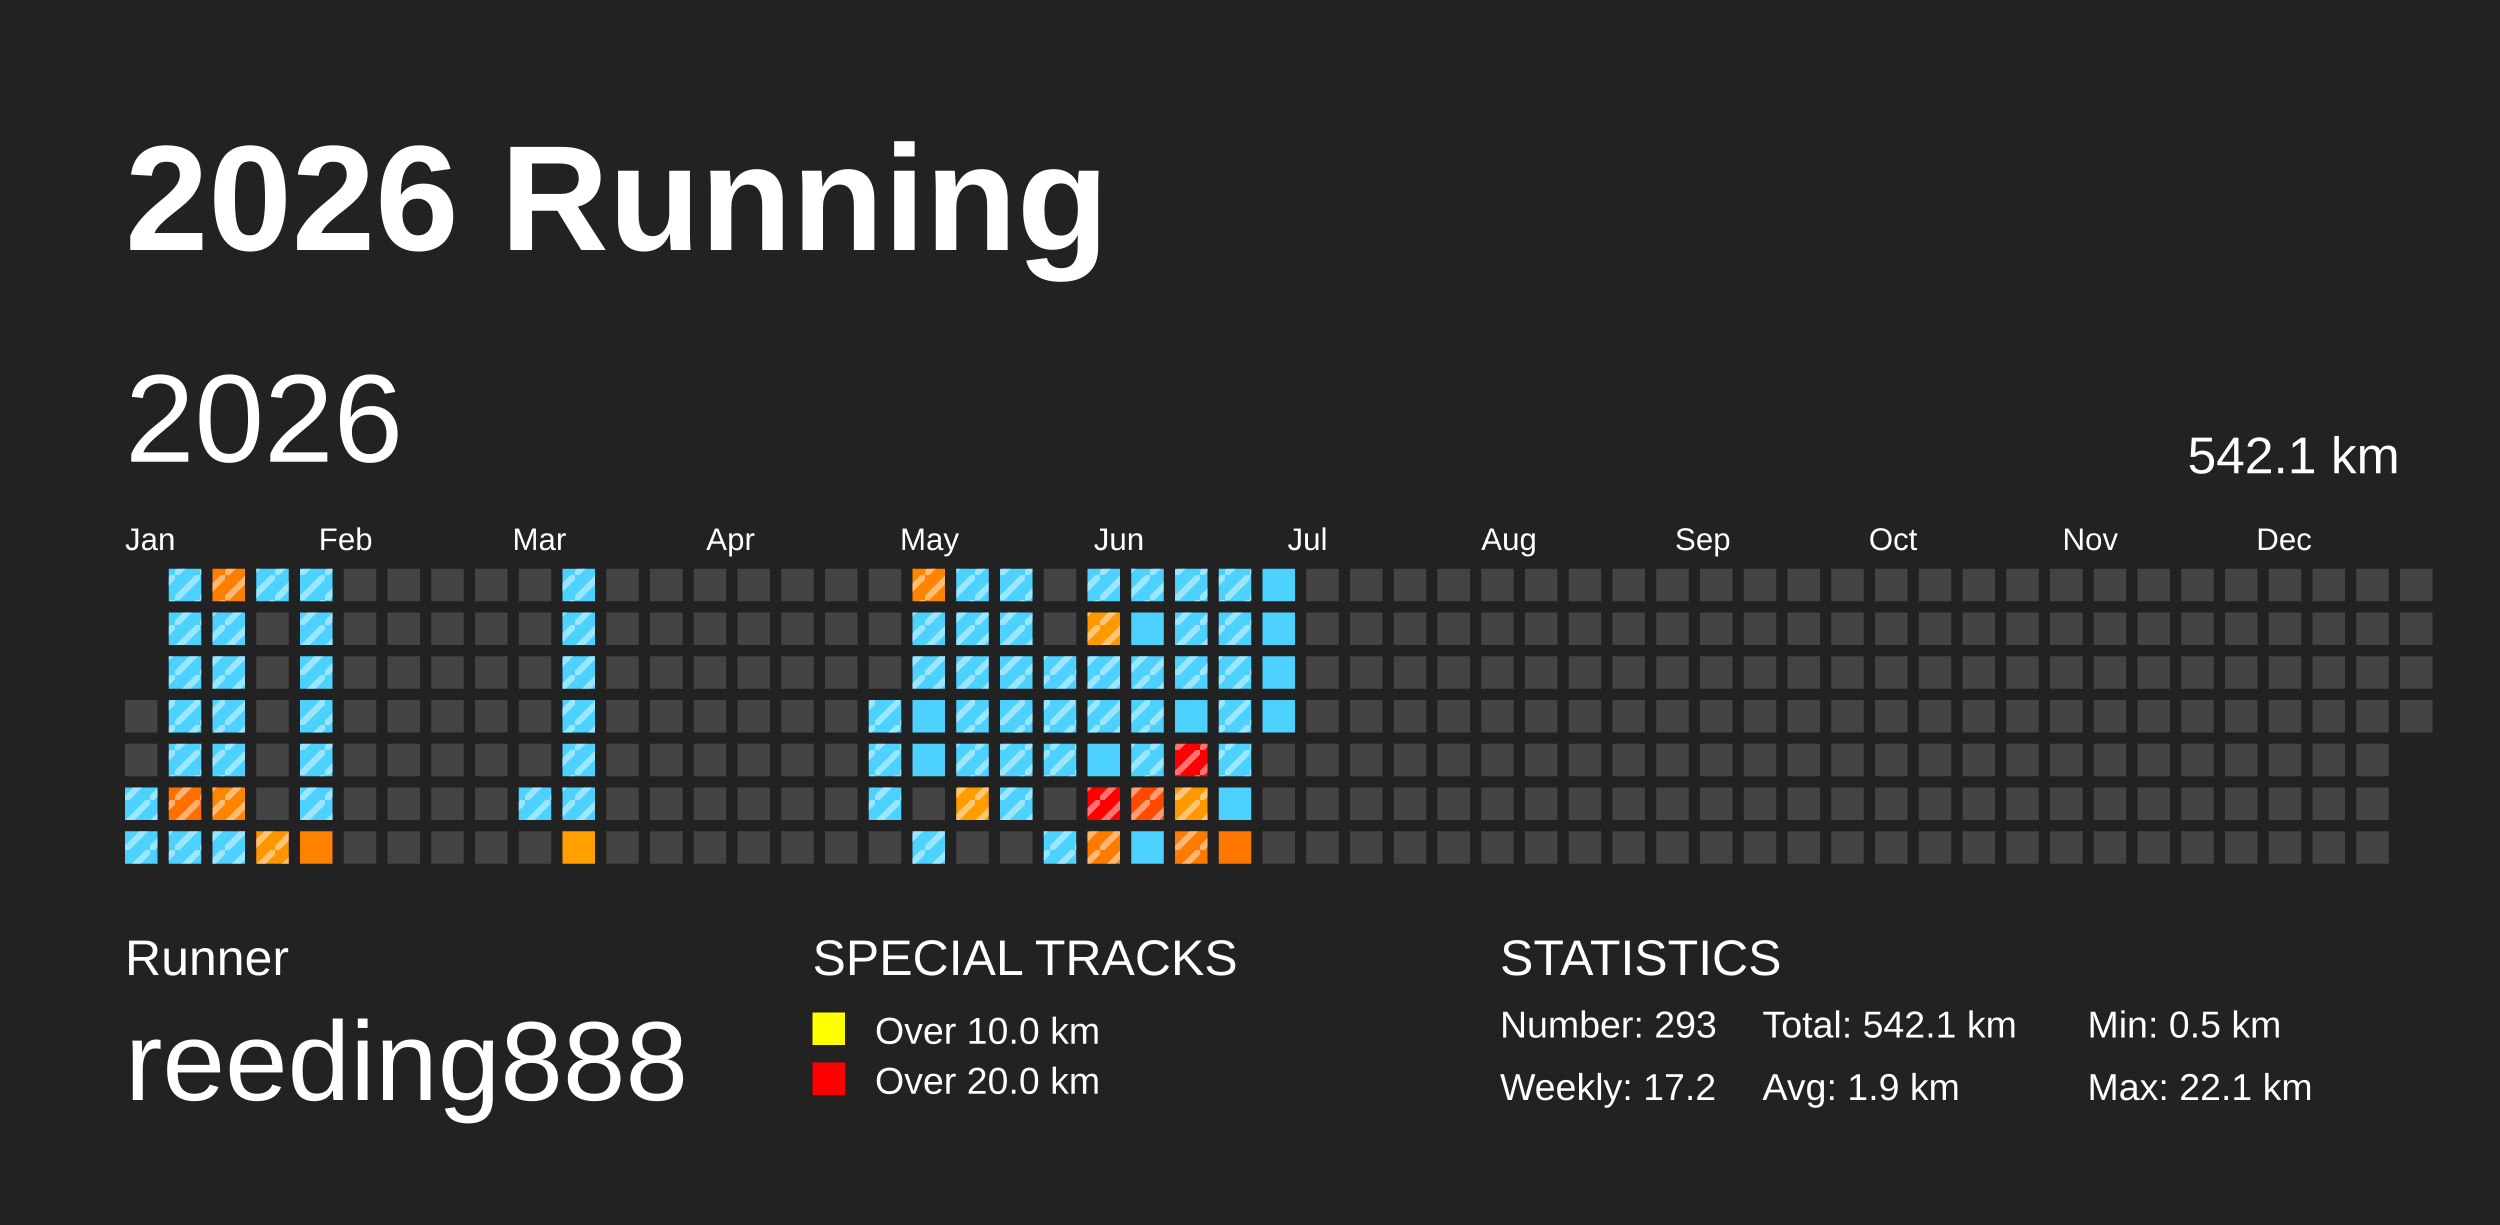
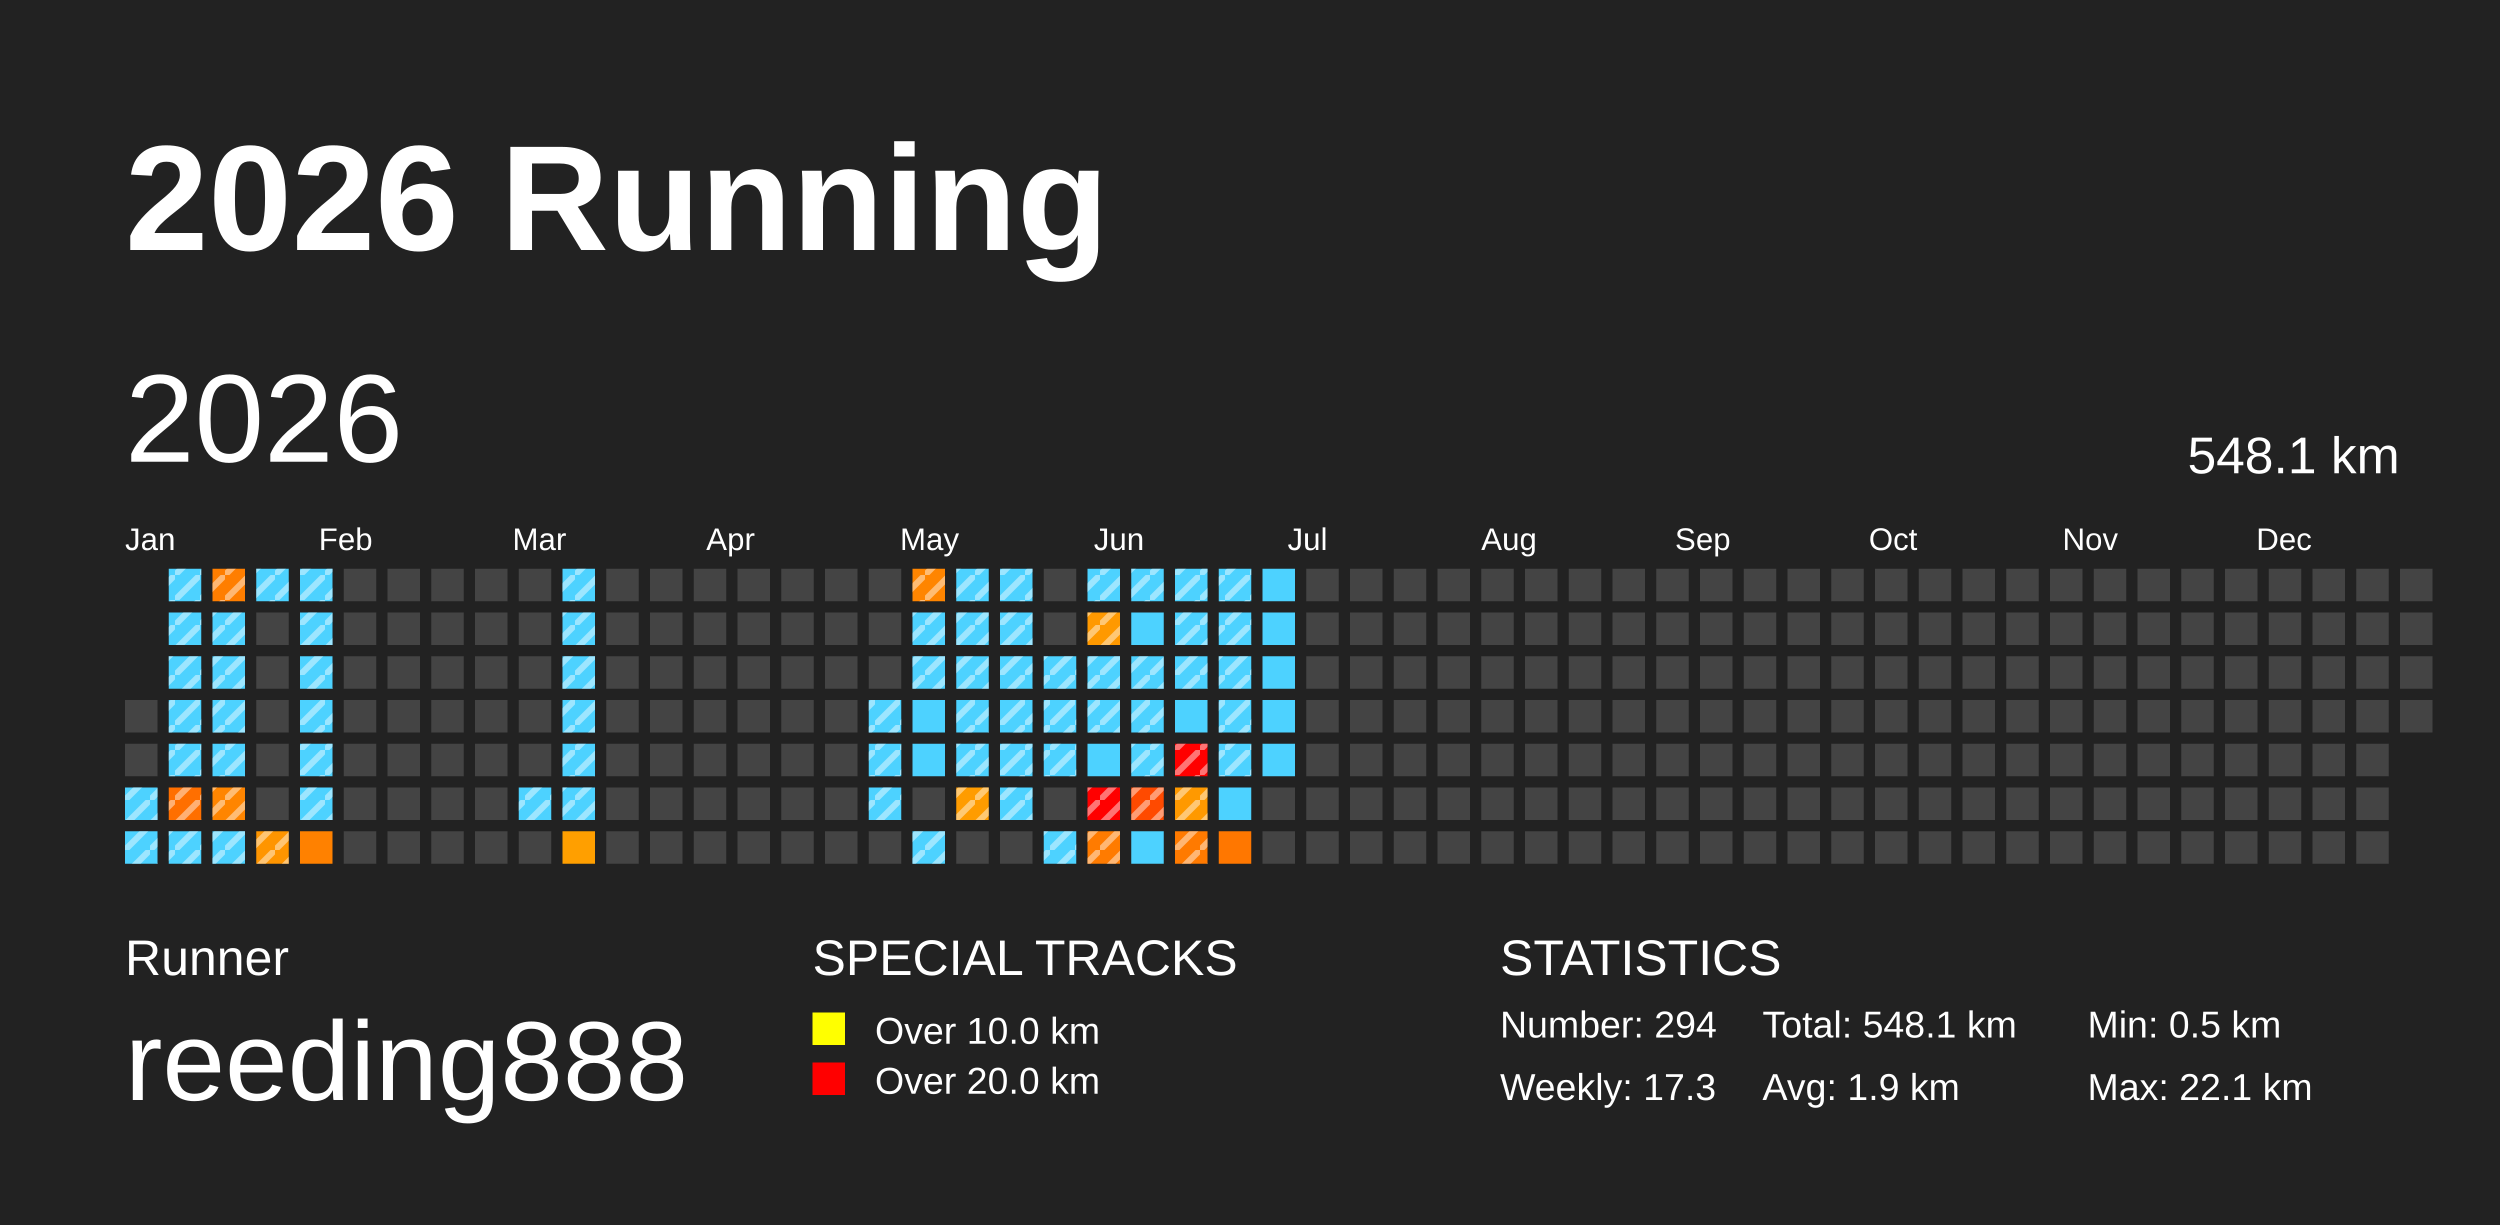
<svg xmlns="http://www.w3.org/2000/svg" baseProfile="full" height="98mm" version="1.1" viewBox="0,0,200,98" width="200mm">
  <defs>
    <pattern height="2" id="indoor-stripe" patternUnits="userSpaceOnUse" width="2">
      <line stroke="white" stroke-opacity="0.45" stroke-width="0.5" x1="0" x2="2" y1="2" y2="0" />
    </pattern>
  </defs>
  <rect fill="#222222" height="98" width="200" x="0" y="0" />
  <text fill="#FFFFFF" style="font-size:12px; font-family:Arial; font-weight:bold;" x="10" y="20">2026 Running</text>
  <text fill="#FFFFFF" style="font-size:4px; font-family:Arial" x="10" y="78">Runner</text>
  <text fill="#FFFFFF" style="font-size:9px; font-family:Arial" x="10" y="88">reeding888</text>
  <text fill="#FFFFFF" style="font-size:4px; font-family:Arial" x="65" y="78">SPECIAL TRACKS</text>
  <rect fill="yellow" height="2.6" width="2.6" x="65" y="81" />
  <text fill="#FFFFFF" style="font-size:3px; font-family:Arial" x="70" y="83.5">Over 10.0 km</text>
  <rect fill="red" height="2.6" width="2.6" x="65" y="85" />
  <text fill="#FFFFFF" style="font-size:3px; font-family:Arial" x="70" y="87.5">Over 20.0 km</text>
  <text fill="#FFFFFF" style="font-size:4px; font-family:Arial" x="120" y="78">STATISTICS</text>
-   <text fill="#FFFFFF" style="font-size:3px; font-family:Arial" x="120" y="83">Number: 293</text>
-   <text fill="#FFFFFF" style="font-size:3px; font-family:Arial" x="120" y="88">Weekly: 17.2</text>
-   <text fill="#FFFFFF" style="font-size:3px; font-family:Arial" x="141" y="83">Total: 542.1 km</text>
+   <text fill="#FFFFFF" style="font-size:3px; font-family:Arial" x="120" y="83">Number: 294</text>
+   <text fill="#FFFFFF" style="font-size:3px; font-family:Arial" x="120" y="88">Weekly: 17.3</text>
+   <text fill="#FFFFFF" style="font-size:3px; font-family:Arial" x="141" y="83">Total: 548.1 km</text>
  <text fill="#FFFFFF" style="font-size:3px; font-family:Arial" x="141" y="88">Avg: 1.9 km</text>
  <text fill="#FFFFFF" style="font-size:3px; font-family:Arial" x="167" y="83">Min: 0.5 km</text>
  <text fill="#FFFFFF" style="font-size:3px; font-family:Arial" x="167" y="88">Max: 22.1 km</text>
  <text dominant-baseline="hanging" fill="#FFFFFF" style="font-size:10.0px; font-family:Arial;" x="10" y="30">2026</text>
-   <text dominant-baseline="hanging" fill="#FFFFFF" style="font-size:4.125px; font-family:Arial;" x="175" y="35">542.1 km</text>
+   <text dominant-baseline="hanging" fill="#FFFFFF" style="font-size:4.125px; font-family:Arial;" x="175" y="35">548.1 km</text>
  <text fill="#FFFFFF" style="font-size:2.5px; font-family:Arial" x="10.0" y="44">Jan</text>
  <text fill="#FFFFFF" style="font-size:2.5px; font-family:Arial" x="25.5" y="44">Feb</text>
  <text fill="#FFFFFF" style="font-size:2.5px; font-family:Arial" x="41.0" y="44">Mar</text>
  <text fill="#FFFFFF" style="font-size:2.5px; font-family:Arial" x="56.5" y="44">Apr</text>
  <text fill="#FFFFFF" style="font-size:2.5px; font-family:Arial" x="72.0" y="44">May</text>
  <text fill="#FFFFFF" style="font-size:2.5px; font-family:Arial" x="87.5" y="44">Jun</text>
  <text fill="#FFFFFF" style="font-size:2.5px; font-family:Arial" x="103.0" y="44">Jul</text>
  <text fill="#FFFFFF" style="font-size:2.5px; font-family:Arial" x="118.5" y="44">Aug</text>
  <text fill="#FFFFFF" style="font-size:2.5px; font-family:Arial" x="134.0" y="44">Sep</text>
  <text fill="#FFFFFF" style="font-size:2.5px; font-family:Arial" x="149.5" y="44">Oct</text>
  <text fill="#FFFFFF" style="font-size:2.5px; font-family:Arial" x="165.0" y="44">Nov</text>
  <text fill="#FFFFFF" style="font-size:2.5px; font-family:Arial" x="180.5" y="44">Dec</text>
  <rect fill="#444444" height="2.6" width="2.6" x="10.0" y="56.0" />
  <rect fill="#444444" height="2.6" width="2.6" x="10.0" y="59.5" />
  <rect fill="#4dd2ff" height="2.6" width="2.6" x="10.0" y="63.0" />
  <rect fill="url(#indoor-stripe)" height="2.6" style="pointer-events: none;" width="2.6" x="10.0" y="63.0" />
  <rect fill="#4dd2ff" height="2.6" width="2.6" x="10.0" y="66.5" />
  <rect fill="url(#indoor-stripe)" height="2.6" style="pointer-events: none;" width="2.6" x="10.0" y="66.5" />
  <rect fill="#4dd2ff" height="2.6" width="2.6" x="13.5" y="45.5" />
  <rect fill="url(#indoor-stripe)" height="2.6" style="pointer-events: none;" width="2.6" x="13.5" y="45.5" />
  <rect fill="#4dd2ff" height="2.6" width="2.6" x="13.5" y="49.0" />
  <rect fill="url(#indoor-stripe)" height="2.6" style="pointer-events: none;" width="2.6" x="13.5" y="49.0" />
  <rect fill="#4dd2ff" height="2.6" width="2.6" x="13.5" y="52.5" />
  <rect fill="url(#indoor-stripe)" height="2.6" style="pointer-events: none;" width="2.6" x="13.5" y="52.5" />
  <rect fill="#4dd2ff" height="2.6" width="2.6" x="13.5" y="56.0" />
  <rect fill="url(#indoor-stripe)" height="2.6" style="pointer-events: none;" width="2.6" x="13.5" y="56.0" />
  <rect fill="#4dd2ff" height="2.6" width="2.6" x="13.5" y="59.5" />
  <rect fill="url(#indoor-stripe)" height="2.6" style="pointer-events: none;" width="2.6" x="13.5" y="59.5" />
  <rect fill="#ff6f00" height="2.6" width="2.6" x="13.5" y="63.0" />
  <rect fill="url(#indoor-stripe)" height="2.6" style="pointer-events: none;" width="2.6" x="13.5" y="63.0" />
  <rect fill="#4dd2ff" height="2.6" width="2.6" x="13.5" y="66.5" />
  <rect fill="url(#indoor-stripe)" height="2.6" style="pointer-events: none;" width="2.6" x="13.5" y="66.5" />
  <rect fill="#ff7e00" height="2.6" width="2.6" x="17.0" y="45.5" />
  <rect fill="url(#indoor-stripe)" height="2.6" style="pointer-events: none;" width="2.6" x="17.0" y="45.5" />
  <rect fill="#4dd2ff" height="2.6" width="2.6" x="17.0" y="49.0" />
  <rect fill="url(#indoor-stripe)" height="2.6" style="pointer-events: none;" width="2.6" x="17.0" y="49.0" />
  <rect fill="#4dd2ff" height="2.6" width="2.6" x="17.0" y="52.5" />
  <rect fill="url(#indoor-stripe)" height="2.6" style="pointer-events: none;" width="2.6" x="17.0" y="52.5" />
  <rect fill="#4dd2ff" height="2.6" width="2.6" x="17.0" y="56.0" />
  <rect fill="url(#indoor-stripe)" height="2.6" style="pointer-events: none;" width="2.6" x="17.0" y="56.0" />
  <rect fill="#4dd2ff" height="2.6" width="2.6" x="17.0" y="59.5" />
  <rect fill="url(#indoor-stripe)" height="2.6" style="pointer-events: none;" width="2.6" x="17.0" y="59.5" />
  <rect fill="#ff8500" height="2.6" width="2.6" x="17.0" y="63.0" />
  <rect fill="url(#indoor-stripe)" height="2.6" style="pointer-events: none;" width="2.6" x="17.0" y="63.0" />
  <rect fill="#4dd2ff" height="2.6" width="2.6" x="17.0" y="66.5" />
  <rect fill="url(#indoor-stripe)" height="2.6" style="pointer-events: none;" width="2.6" x="17.0" y="66.5" />
  <rect fill="#4dd2ff" height="2.6" width="2.6" x="20.5" y="45.5" />
  <rect fill="url(#indoor-stripe)" height="2.6" style="pointer-events: none;" width="2.6" x="20.5" y="45.5" />
  <rect fill="#444444" height="2.6" width="2.6" x="20.5" y="49.0" />
  <rect fill="#444444" height="2.6" width="2.6" x="20.5" y="52.5" />
  <rect fill="#444444" height="2.6" width="2.6" x="20.5" y="56.0" />
  <rect fill="#444444" height="2.6" width="2.6" x="20.5" y="59.5" />
  <rect fill="#444444" height="2.6" width="2.6" x="20.5" y="63.0" />
  <rect fill="#ff9500" height="2.6" width="2.6" x="20.5" y="66.5" />
  <rect fill="url(#indoor-stripe)" height="2.6" style="pointer-events: none;" width="2.6" x="20.5" y="66.5" />
  <rect fill="#4dd2ff" height="2.6" width="2.6" x="24.0" y="45.5" />
  <rect fill="url(#indoor-stripe)" height="2.6" style="pointer-events: none;" width="2.6" x="24.0" y="45.5" />
  <rect fill="#4dd2ff" height="2.6" width="2.6" x="24.0" y="49.0" />
  <rect fill="url(#indoor-stripe)" height="2.6" style="pointer-events: none;" width="2.6" x="24.0" y="49.0" />
  <rect fill="#4dd2ff" height="2.6" width="2.6" x="24.0" y="52.5" />
  <rect fill="url(#indoor-stripe)" height="2.6" style="pointer-events: none;" width="2.6" x="24.0" y="52.5" />
  <rect fill="#4dd2ff" height="2.6" width="2.6" x="24.0" y="56.0" />
  <rect fill="url(#indoor-stripe)" height="2.6" style="pointer-events: none;" width="2.6" x="24.0" y="56.0" />
  <rect fill="#4dd2ff" height="2.6" width="2.6" x="24.0" y="59.5" />
  <rect fill="url(#indoor-stripe)" height="2.6" style="pointer-events: none;" width="2.6" x="24.0" y="59.5" />
  <rect fill="#4dd2ff" height="2.6" width="2.6" x="24.0" y="63.0" />
  <rect fill="url(#indoor-stripe)" height="2.6" style="pointer-events: none;" width="2.6" x="24.0" y="63.0" />
  <rect fill="#ff8100" height="2.6" width="2.6" x="24.0" y="66.5" />
  <rect fill="#444444" height="2.6" width="2.6" x="27.5" y="45.5" />
  <rect fill="#444444" height="2.6" width="2.6" x="27.5" y="49.0" />
  <rect fill="#444444" height="2.6" width="2.6" x="27.5" y="52.5" />
  <rect fill="#444444" height="2.6" width="2.6" x="27.5" y="56.0" />
  <rect fill="#444444" height="2.6" width="2.6" x="27.5" y="59.5" />
  <rect fill="#444444" height="2.6" width="2.6" x="27.5" y="63.0" />
  <rect fill="#444444" height="2.6" width="2.6" x="27.5" y="66.5" />
  <rect fill="#444444" height="2.6" width="2.6" x="31.0" y="45.5" />
  <rect fill="#444444" height="2.6" width="2.6" x="31.0" y="49.0" />
  <rect fill="#444444" height="2.6" width="2.6" x="31.0" y="52.5" />
  <rect fill="#444444" height="2.6" width="2.6" x="31.0" y="56.0" />
  <rect fill="#444444" height="2.6" width="2.6" x="31.0" y="59.5" />
  <rect fill="#444444" height="2.6" width="2.6" x="31.0" y="63.0" />
  <rect fill="#444444" height="2.6" width="2.6" x="31.0" y="66.5" />
  <rect fill="#444444" height="2.6" width="2.6" x="34.5" y="45.5" />
  <rect fill="#444444" height="2.6" width="2.6" x="34.5" y="49.0" />
  <rect fill="#444444" height="2.6" width="2.6" x="34.5" y="52.5" />
  <rect fill="#444444" height="2.6" width="2.6" x="34.5" y="56.0" />
  <rect fill="#444444" height="2.6" width="2.6" x="34.5" y="59.5" />
  <rect fill="#444444" height="2.6" width="2.6" x="34.5" y="63.0" />
  <rect fill="#444444" height="2.6" width="2.6" x="34.5" y="66.5" />
  <rect fill="#444444" height="2.6" width="2.6" x="38.0" y="45.5" />
  <rect fill="#444444" height="2.6" width="2.6" x="38.0" y="49.0" />
  <rect fill="#444444" height="2.6" width="2.6" x="38.0" y="52.5" />
  <rect fill="#444444" height="2.6" width="2.6" x="38.0" y="56.0" />
  <rect fill="#444444" height="2.6" width="2.6" x="38.0" y="59.5" />
  <rect fill="#444444" height="2.6" width="2.6" x="38.0" y="63.0" />
  <rect fill="#444444" height="2.6" width="2.6" x="38.0" y="66.5" />
  <rect fill="#444444" height="2.6" width="2.6" x="41.5" y="45.5" />
  <rect fill="#444444" height="2.6" width="2.6" x="41.5" y="49.0" />
  <rect fill="#444444" height="2.6" width="2.6" x="41.5" y="52.5" />
  <rect fill="#444444" height="2.6" width="2.6" x="41.5" y="56.0" />
  <rect fill="#444444" height="2.6" width="2.6" x="41.5" y="59.5" />
  <rect fill="#4dd2ff" height="2.6" width="2.6" x="41.5" y="63.0" />
  <rect fill="url(#indoor-stripe)" height="2.6" style="pointer-events: none;" width="2.6" x="41.5" y="63.0" />
  <rect fill="#444444" height="2.6" width="2.6" x="41.5" y="66.5" />
  <rect fill="#4dd2ff" height="2.6" width="2.6" x="45.0" y="45.5" />
  <rect fill="url(#indoor-stripe)" height="2.6" style="pointer-events: none;" width="2.6" x="45.0" y="45.5" />
  <rect fill="#4dd2ff" height="2.6" width="2.6" x="45.0" y="49.0" />
  <rect fill="url(#indoor-stripe)" height="2.6" style="pointer-events: none;" width="2.6" x="45.0" y="49.0" />
  <rect fill="#4dd2ff" height="2.6" width="2.6" x="45.0" y="52.5" />
  <rect fill="url(#indoor-stripe)" height="2.6" style="pointer-events: none;" width="2.6" x="45.0" y="52.5" />
  <rect fill="#4dd2ff" height="2.6" width="2.6" x="45.0" y="56.0" />
  <rect fill="url(#indoor-stripe)" height="2.6" style="pointer-events: none;" width="2.6" x="45.0" y="56.0" />
  <rect fill="#4dd2ff" height="2.6" width="2.6" x="45.0" y="59.5" />
  <rect fill="url(#indoor-stripe)" height="2.6" style="pointer-events: none;" width="2.6" x="45.0" y="59.5" />
  <rect fill="#4dd2ff" height="2.6" width="2.6" x="45.0" y="63.0" />
  <rect fill="url(#indoor-stripe)" height="2.6" style="pointer-events: none;" width="2.6" x="45.0" y="63.0" />
  <rect fill="#ff9f00" height="2.6" width="2.6" x="45.0" y="66.5" />
  <rect fill="#444444" height="2.6" width="2.6" x="48.5" y="45.5" />
  <rect fill="#444444" height="2.6" width="2.6" x="48.5" y="49.0" />
  <rect fill="#444444" height="2.6" width="2.6" x="48.5" y="52.5" />
  <rect fill="#444444" height="2.6" width="2.6" x="48.5" y="56.0" />
  <rect fill="#444444" height="2.6" width="2.6" x="48.5" y="59.5" />
  <rect fill="#444444" height="2.6" width="2.6" x="48.5" y="63.0" />
  <rect fill="#444444" height="2.6" width="2.6" x="48.5" y="66.5" />
  <rect fill="#444444" height="2.6" width="2.6" x="52.0" y="45.5" />
  <rect fill="#444444" height="2.6" width="2.6" x="52.0" y="49.0" />
  <rect fill="#444444" height="2.6" width="2.6" x="52.0" y="52.5" />
  <rect fill="#444444" height="2.6" width="2.6" x="52.0" y="56.0" />
  <rect fill="#444444" height="2.6" width="2.6" x="52.0" y="59.5" />
  <rect fill="#444444" height="2.6" width="2.6" x="52.0" y="63.0" />
  <rect fill="#444444" height="2.6" width="2.6" x="52.0" y="66.5" />
  <rect fill="#444444" height="2.6" width="2.6" x="55.5" y="45.5" />
  <rect fill="#444444" height="2.6" width="2.6" x="55.5" y="49.0" />
  <rect fill="#444444" height="2.6" width="2.6" x="55.5" y="52.5" />
  <rect fill="#444444" height="2.6" width="2.6" x="55.5" y="56.0" />
  <rect fill="#444444" height="2.6" width="2.6" x="55.5" y="59.5" />
  <rect fill="#444444" height="2.6" width="2.6" x="55.5" y="63.0" />
  <rect fill="#444444" height="2.6" width="2.6" x="55.5" y="66.5" />
  <rect fill="#444444" height="2.6" width="2.6" x="59.0" y="45.5" />
  <rect fill="#444444" height="2.6" width="2.6" x="59.0" y="49.0" />
  <rect fill="#444444" height="2.6" width="2.6" x="59.0" y="52.5" />
  <rect fill="#444444" height="2.6" width="2.6" x="59.0" y="56.0" />
  <rect fill="#444444" height="2.6" width="2.6" x="59.0" y="59.5" />
  <rect fill="#444444" height="2.6" width="2.6" x="59.0" y="63.0" />
  <rect fill="#444444" height="2.6" width="2.6" x="59.0" y="66.5" />
  <rect fill="#444444" height="2.6" width="2.6" x="62.5" y="45.5" />
  <rect fill="#444444" height="2.6" width="2.6" x="62.5" y="49.0" />
  <rect fill="#444444" height="2.6" width="2.6" x="62.5" y="52.5" />
  <rect fill="#444444" height="2.6" width="2.6" x="62.5" y="56.0" />
  <rect fill="#444444" height="2.6" width="2.6" x="62.5" y="59.5" />
  <rect fill="#444444" height="2.6" width="2.6" x="62.5" y="63.0" />
  <rect fill="#444444" height="2.6" width="2.6" x="62.5" y="66.5" />
  <rect fill="#444444" height="2.6" width="2.6" x="66.0" y="45.5" />
  <rect fill="#444444" height="2.6" width="2.6" x="66.0" y="49.0" />
  <rect fill="#444444" height="2.6" width="2.6" x="66.0" y="52.5" />
  <rect fill="#444444" height="2.6" width="2.6" x="66.0" y="56.0" />
  <rect fill="#444444" height="2.6" width="2.6" x="66.0" y="59.5" />
  <rect fill="#444444" height="2.6" width="2.6" x="66.0" y="63.0" />
  <rect fill="#444444" height="2.6" width="2.6" x="66.0" y="66.5" />
  <rect fill="#444444" height="2.6" width="2.6" x="69.5" y="45.5" />
  <rect fill="#444444" height="2.6" width="2.6" x="69.5" y="49.0" />
  <rect fill="#444444" height="2.6" width="2.6" x="69.5" y="52.5" />
  <rect fill="#4dd2ff" height="2.6" width="2.6" x="69.5" y="56.0" />
  <rect fill="url(#indoor-stripe)" height="2.6" style="pointer-events: none;" width="2.6" x="69.5" y="56.0" />
  <rect fill="#4dd2ff" height="2.6" width="2.6" x="69.5" y="59.5" />
  <rect fill="url(#indoor-stripe)" height="2.6" style="pointer-events: none;" width="2.6" x="69.5" y="59.5" />
  <rect fill="#4dd2ff" height="2.6" width="2.6" x="69.5" y="63.0" />
  <rect fill="url(#indoor-stripe)" height="2.6" style="pointer-events: none;" width="2.6" x="69.5" y="63.0" />
  <rect fill="#444444" height="2.6" width="2.6" x="69.5" y="66.5" />
  <rect fill="#ff8500" height="2.6" width="2.6" x="73.0" y="45.5" />
  <rect fill="url(#indoor-stripe)" height="2.6" style="pointer-events: none;" width="2.6" x="73.0" y="45.5" />
  <rect fill="#4dd2ff" height="2.6" width="2.6" x="73.0" y="49.0" />
  <rect fill="url(#indoor-stripe)" height="2.6" style="pointer-events: none;" width="2.6" x="73.0" y="49.0" />
  <rect fill="#4dd2ff" height="2.6" width="2.6" x="73.0" y="52.5" />
  <rect fill="url(#indoor-stripe)" height="2.6" style="pointer-events: none;" width="2.6" x="73.0" y="52.5" />
  <rect fill="#4dd2ff" height="2.6" width="2.6" x="73.0" y="56.0" />
  <rect fill="#4dd2ff" height="2.6" width="2.6" x="73.0" y="59.5" />
  <rect fill="#444444" height="2.6" width="2.6" x="73.0" y="63.0" />
  <rect fill="#4dd2ff" height="2.6" width="2.6" x="73.0" y="66.5" />
  <rect fill="url(#indoor-stripe)" height="2.6" style="pointer-events: none;" width="2.6" x="73.0" y="66.5" />
  <rect fill="#4dd2ff" height="2.6" width="2.6" x="76.5" y="45.5" />
  <rect fill="url(#indoor-stripe)" height="2.6" style="pointer-events: none;" width="2.6" x="76.5" y="45.5" />
  <rect fill="#4dd2ff" height="2.6" width="2.6" x="76.5" y="49.0" />
  <rect fill="url(#indoor-stripe)" height="2.6" style="pointer-events: none;" width="2.6" x="76.5" y="49.0" />
  <rect fill="#4dd2ff" height="2.6" width="2.6" x="76.5" y="52.5" />
  <rect fill="url(#indoor-stripe)" height="2.6" style="pointer-events: none;" width="2.6" x="76.5" y="52.5" />
  <rect fill="#4dd2ff" height="2.6" width="2.6" x="76.5" y="56.0" />
  <rect fill="url(#indoor-stripe)" height="2.6" style="pointer-events: none;" width="2.6" x="76.5" y="56.0" />
  <rect fill="#4dd2ff" height="2.6" width="2.6" x="76.5" y="59.5" />
  <rect fill="url(#indoor-stripe)" height="2.6" style="pointer-events: none;" width="2.6" x="76.5" y="59.5" />
  <rect fill="#ff9c00" height="2.6" width="2.6" x="76.5" y="63.0" />
  <rect fill="url(#indoor-stripe)" height="2.6" style="pointer-events: none;" width="2.6" x="76.5" y="63.0" />
  <rect fill="#444444" height="2.6" width="2.6" x="76.5" y="66.5" />
  <rect fill="#4dd2ff" height="2.6" width="2.6" x="80.0" y="45.5" />
  <rect fill="url(#indoor-stripe)" height="2.6" style="pointer-events: none;" width="2.6" x="80.0" y="45.5" />
  <rect fill="#4dd2ff" height="2.6" width="2.6" x="80.0" y="49.0" />
  <rect fill="url(#indoor-stripe)" height="2.6" style="pointer-events: none;" width="2.6" x="80.0" y="49.0" />
  <rect fill="#4dd2ff" height="2.6" width="2.6" x="80.0" y="52.5" />
  <rect fill="url(#indoor-stripe)" height="2.6" style="pointer-events: none;" width="2.6" x="80.0" y="52.5" />
  <rect fill="#4dd2ff" height="2.6" width="2.6" x="80.0" y="56.0" />
  <rect fill="url(#indoor-stripe)" height="2.6" style="pointer-events: none;" width="2.6" x="80.0" y="56.0" />
  <rect fill="#4dd2ff" height="2.6" width="2.6" x="80.0" y="59.5" />
  <rect fill="url(#indoor-stripe)" height="2.6" style="pointer-events: none;" width="2.6" x="80.0" y="59.5" />
  <rect fill="#4dd2ff" height="2.6" width="2.6" x="80.0" y="63.0" />
  <rect fill="url(#indoor-stripe)" height="2.6" style="pointer-events: none;" width="2.6" x="80.0" y="63.0" />
  <rect fill="#444444" height="2.6" width="2.6" x="80.0" y="66.5" />
  <rect fill="#444444" height="2.6" width="2.6" x="83.5" y="45.5" />
  <rect fill="#444444" height="2.6" width="2.6" x="83.5" y="49.0" />
  <rect fill="#4dd2ff" height="2.6" width="2.6" x="83.5" y="52.5" />
  <rect fill="url(#indoor-stripe)" height="2.6" style="pointer-events: none;" width="2.6" x="83.5" y="52.5" />
  <rect fill="#4dd2ff" height="2.6" width="2.6" x="83.5" y="56.0" />
  <rect fill="url(#indoor-stripe)" height="2.6" style="pointer-events: none;" width="2.6" x="83.5" y="56.0" />
  <rect fill="#4dd2ff" height="2.6" width="2.6" x="83.5" y="59.5" />
  <rect fill="url(#indoor-stripe)" height="2.6" style="pointer-events: none;" width="2.6" x="83.5" y="59.5" />
  <rect fill="#444444" height="2.6" width="2.6" x="83.5" y="63.0" />
  <rect fill="#4dd2ff" height="2.6" width="2.6" x="83.5" y="66.5" />
  <rect fill="url(#indoor-stripe)" height="2.6" style="pointer-events: none;" width="2.6" x="83.5" y="66.5" />
  <rect fill="#4dd2ff" height="2.6" width="2.6" x="87.0" y="45.5" />
  <rect fill="url(#indoor-stripe)" height="2.6" style="pointer-events: none;" width="2.6" x="87.0" y="45.5" />
  <rect fill="#ff9900" height="2.6" width="2.6" x="87.0" y="49.0" />
  <rect fill="url(#indoor-stripe)" height="2.6" style="pointer-events: none;" width="2.6" x="87.0" y="49.0" />
  <rect fill="#4dd2ff" height="2.6" width="2.6" x="87.0" y="52.5" />
  <rect fill="url(#indoor-stripe)" height="2.6" style="pointer-events: none;" width="2.6" x="87.0" y="52.5" />
  <rect fill="#4dd2ff" height="2.6" width="2.6" x="87.0" y="56.0" />
  <rect fill="url(#indoor-stripe)" height="2.6" style="pointer-events: none;" width="2.6" x="87.0" y="56.0" />
  <rect fill="#4dd2ff" height="2.6" width="2.6" x="87.0" y="59.5" />
  <rect fill="red" height="2.6" width="2.6" x="87.0" y="63.0" />
  <rect fill="url(#indoor-stripe)" height="2.6" style="pointer-events: none;" width="2.6" x="87.0" y="63.0" />
  <rect fill="#ff7b00" height="2.6" width="2.6" x="87.0" y="66.5" />
  <rect fill="url(#indoor-stripe)" height="2.6" style="pointer-events: none;" width="2.6" x="87.0" y="66.5" />
  <rect fill="#4dd2ff" height="2.6" width="2.6" x="90.5" y="45.5" />
  <rect fill="url(#indoor-stripe)" height="2.6" style="pointer-events: none;" width="2.6" x="90.5" y="45.5" />
  <rect fill="#4dd2ff" height="2.6" width="2.6" x="90.5" y="49.0" />
  <rect fill="#4dd2ff" height="2.6" width="2.6" x="90.5" y="52.5" />
  <rect fill="url(#indoor-stripe)" height="2.6" style="pointer-events: none;" width="2.6" x="90.5" y="52.5" />
  <rect fill="#4dd2ff" height="2.6" width="2.6" x="90.5" y="56.0" />
  <rect fill="url(#indoor-stripe)" height="2.6" style="pointer-events: none;" width="2.6" x="90.5" y="56.0" />
  <rect fill="#4dd2ff" height="2.6" width="2.6" x="90.5" y="59.5" />
  <rect fill="url(#indoor-stripe)" height="2.6" style="pointer-events: none;" width="2.6" x="90.5" y="59.5" />
  <rect fill="#ff4a00" height="2.6" width="2.6" x="90.5" y="63.0" />
  <rect fill="url(#indoor-stripe)" height="2.6" style="pointer-events: none;" width="2.6" x="90.5" y="63.0" />
  <rect fill="#4dd2ff" height="2.6" width="2.6" x="90.5" y="66.5" />
  <rect fill="#4dd2ff" height="2.6" width="2.6" x="94.0" y="45.5" />
  <rect fill="url(#indoor-stripe)" height="2.6" style="pointer-events: none;" width="2.6" x="94.0" y="45.5" />
  <rect fill="#4dd2ff" height="2.6" width="2.6" x="94.0" y="49.0" />
  <rect fill="url(#indoor-stripe)" height="2.6" style="pointer-events: none;" width="2.6" x="94.0" y="49.0" />
  <rect fill="#4dd2ff" height="2.6" width="2.6" x="94.0" y="52.5" />
  <rect fill="url(#indoor-stripe)" height="2.6" style="pointer-events: none;" width="2.6" x="94.0" y="52.5" />
  <rect fill="#4dd2ff" height="2.6" width="2.6" x="94.0" y="56.0" />
  <rect fill="red" height="2.6" width="2.6" x="94.0" y="59.5" />
  <rect fill="url(#indoor-stripe)" height="2.6" style="pointer-events: none;" width="2.6" x="94.0" y="59.5" />
  <rect fill="#ff9900" height="2.6" width="2.6" x="94.0" y="63.0" />
  <rect fill="url(#indoor-stripe)" height="2.6" style="pointer-events: none;" width="2.6" x="94.0" y="63.0" />
  <rect fill="#ff7a00" height="2.6" width="2.6" x="94.0" y="66.5" />
  <rect fill="url(#indoor-stripe)" height="2.6" style="pointer-events: none;" width="2.6" x="94.0" y="66.5" />
  <rect fill="#4dd2ff" height="2.6" width="2.6" x="97.5" y="45.5" />
  <rect fill="url(#indoor-stripe)" height="2.6" style="pointer-events: none;" width="2.6" x="97.5" y="45.5" />
  <rect fill="#4dd2ff" height="2.6" width="2.6" x="97.5" y="49.0" />
  <rect fill="url(#indoor-stripe)" height="2.6" style="pointer-events: none;" width="2.6" x="97.5" y="49.0" />
  <rect fill="#4dd2ff" height="2.6" width="2.6" x="97.5" y="52.5" />
  <rect fill="url(#indoor-stripe)" height="2.6" style="pointer-events: none;" width="2.6" x="97.5" y="52.5" />
  <rect fill="#4dd2ff" height="2.6" width="2.6" x="97.5" y="56.0" />
  <rect fill="url(#indoor-stripe)" height="2.6" style="pointer-events: none;" width="2.6" x="97.5" y="56.0" />
  <rect fill="#4dd2ff" height="2.6" width="2.6" x="97.5" y="59.5" />
  <rect fill="url(#indoor-stripe)" height="2.6" style="pointer-events: none;" width="2.6" x="97.5" y="59.5" />
  <rect fill="#4dd2ff" height="2.6" width="2.6" x="97.5" y="63.0" />
  <rect fill="#ff7700" height="2.6" width="2.6" x="97.5" y="66.5" />
  <rect fill="#4dd2ff" height="2.6" width="2.6" x="101.0" y="45.5" />
  <rect fill="#4dd2ff" height="2.6" width="2.6" x="101.0" y="49.0" />
  <rect fill="#4dd2ff" height="2.6" width="2.6" x="101.0" y="52.5" />
  <rect fill="#4dd2ff" height="2.6" width="2.6" x="101.0" y="56.0" />
-   <rect fill="#444444" height="2.6" width="2.6" x="101.0" y="59.5" />
+   <rect fill="#4dd2ff" height="2.6" width="2.6" x="101.0" y="59.5" />
  <rect fill="#444444" height="2.6" width="2.6" x="101.0" y="63.0" />
  <rect fill="#444444" height="2.6" width="2.6" x="101.0" y="66.5" />
  <rect fill="#444444" height="2.6" width="2.6" x="104.5" y="45.5" />
  <rect fill="#444444" height="2.6" width="2.6" x="104.5" y="49.0" />
  <rect fill="#444444" height="2.6" width="2.6" x="104.5" y="52.5" />
  <rect fill="#444444" height="2.6" width="2.6" x="104.5" y="56.0" />
  <rect fill="#444444" height="2.6" width="2.6" x="104.5" y="59.5" />
  <rect fill="#444444" height="2.6" width="2.6" x="104.5" y="63.0" />
  <rect fill="#444444" height="2.6" width="2.6" x="104.5" y="66.5" />
  <rect fill="#444444" height="2.6" width="2.6" x="108.0" y="45.5" />
  <rect fill="#444444" height="2.6" width="2.6" x="108.0" y="49.0" />
  <rect fill="#444444" height="2.6" width="2.6" x="108.0" y="52.5" />
  <rect fill="#444444" height="2.6" width="2.6" x="108.0" y="56.0" />
  <rect fill="#444444" height="2.6" width="2.6" x="108.0" y="59.5" />
  <rect fill="#444444" height="2.6" width="2.6" x="108.0" y="63.0" />
  <rect fill="#444444" height="2.6" width="2.6" x="108.0" y="66.5" />
  <rect fill="#444444" height="2.6" width="2.6" x="111.5" y="45.5" />
  <rect fill="#444444" height="2.6" width="2.6" x="111.5" y="49.0" />
  <rect fill="#444444" height="2.6" width="2.6" x="111.5" y="52.5" />
  <rect fill="#444444" height="2.6" width="2.6" x="111.5" y="56.0" />
  <rect fill="#444444" height="2.6" width="2.6" x="111.5" y="59.5" />
  <rect fill="#444444" height="2.6" width="2.6" x="111.5" y="63.0" />
  <rect fill="#444444" height="2.6" width="2.6" x="111.5" y="66.5" />
  <rect fill="#444444" height="2.6" width="2.6" x="115.0" y="45.5" />
  <rect fill="#444444" height="2.6" width="2.6" x="115.0" y="49.0" />
  <rect fill="#444444" height="2.6" width="2.6" x="115.0" y="52.5" />
  <rect fill="#444444" height="2.6" width="2.6" x="115.0" y="56.0" />
  <rect fill="#444444" height="2.6" width="2.6" x="115.0" y="59.5" />
  <rect fill="#444444" height="2.6" width="2.6" x="115.0" y="63.0" />
  <rect fill="#444444" height="2.6" width="2.6" x="115.0" y="66.5" />
  <rect fill="#444444" height="2.6" width="2.6" x="118.5" y="45.5" />
  <rect fill="#444444" height="2.6" width="2.6" x="118.5" y="49.0" />
  <rect fill="#444444" height="2.6" width="2.6" x="118.5" y="52.5" />
  <rect fill="#444444" height="2.6" width="2.6" x="118.5" y="56.0" />
  <rect fill="#444444" height="2.6" width="2.6" x="118.5" y="59.5" />
  <rect fill="#444444" height="2.6" width="2.6" x="118.5" y="63.0" />
  <rect fill="#444444" height="2.6" width="2.6" x="118.5" y="66.5" />
  <rect fill="#444444" height="2.6" width="2.6" x="122.0" y="45.5" />
  <rect fill="#444444" height="2.6" width="2.6" x="122.0" y="49.0" />
  <rect fill="#444444" height="2.6" width="2.6" x="122.0" y="52.5" />
  <rect fill="#444444" height="2.6" width="2.6" x="122.0" y="56.0" />
  <rect fill="#444444" height="2.6" width="2.6" x="122.0" y="59.5" />
  <rect fill="#444444" height="2.6" width="2.6" x="122.0" y="63.0" />
  <rect fill="#444444" height="2.6" width="2.6" x="122.0" y="66.5" />
  <rect fill="#444444" height="2.6" width="2.6" x="125.5" y="45.5" />
  <rect fill="#444444" height="2.6" width="2.6" x="125.5" y="49.0" />
  <rect fill="#444444" height="2.6" width="2.6" x="125.5" y="52.5" />
  <rect fill="#444444" height="2.6" width="2.6" x="125.5" y="56.0" />
  <rect fill="#444444" height="2.6" width="2.6" x="125.5" y="59.5" />
  <rect fill="#444444" height="2.6" width="2.6" x="125.5" y="63.0" />
  <rect fill="#444444" height="2.6" width="2.6" x="125.5" y="66.5" />
  <rect fill="#444444" height="2.6" width="2.6" x="129.0" y="45.5" />
  <rect fill="#444444" height="2.6" width="2.6" x="129.0" y="49.0" />
  <rect fill="#444444" height="2.6" width="2.6" x="129.0" y="52.5" />
  <rect fill="#444444" height="2.6" width="2.6" x="129.0" y="56.0" />
  <rect fill="#444444" height="2.6" width="2.6" x="129.0" y="59.5" />
  <rect fill="#444444" height="2.6" width="2.6" x="129.0" y="63.0" />
  <rect fill="#444444" height="2.6" width="2.6" x="129.0" y="66.5" />
  <rect fill="#444444" height="2.6" width="2.6" x="132.5" y="45.5" />
  <rect fill="#444444" height="2.6" width="2.6" x="132.5" y="49.0" />
  <rect fill="#444444" height="2.6" width="2.6" x="132.5" y="52.5" />
  <rect fill="#444444" height="2.6" width="2.6" x="132.5" y="56.0" />
  <rect fill="#444444" height="2.6" width="2.6" x="132.5" y="59.5" />
  <rect fill="#444444" height="2.6" width="2.6" x="132.5" y="63.0" />
  <rect fill="#444444" height="2.6" width="2.6" x="132.5" y="66.5" />
  <rect fill="#444444" height="2.6" width="2.6" x="136.0" y="45.5" />
  <rect fill="#444444" height="2.6" width="2.6" x="136.0" y="49.0" />
  <rect fill="#444444" height="2.6" width="2.6" x="136.0" y="52.5" />
  <rect fill="#444444" height="2.6" width="2.6" x="136.0" y="56.0" />
  <rect fill="#444444" height="2.6" width="2.6" x="136.0" y="59.5" />
  <rect fill="#444444" height="2.6" width="2.6" x="136.0" y="63.0" />
  <rect fill="#444444" height="2.6" width="2.6" x="136.0" y="66.5" />
  <rect fill="#444444" height="2.6" width="2.6" x="139.5" y="45.5" />
  <rect fill="#444444" height="2.6" width="2.6" x="139.5" y="49.0" />
  <rect fill="#444444" height="2.6" width="2.6" x="139.5" y="52.5" />
  <rect fill="#444444" height="2.6" width="2.6" x="139.5" y="56.0" />
  <rect fill="#444444" height="2.6" width="2.6" x="139.5" y="59.5" />
  <rect fill="#444444" height="2.6" width="2.6" x="139.5" y="63.0" />
  <rect fill="#444444" height="2.6" width="2.6" x="139.5" y="66.5" />
  <rect fill="#444444" height="2.6" width="2.6" x="143.0" y="45.5" />
  <rect fill="#444444" height="2.6" width="2.6" x="143.0" y="49.0" />
  <rect fill="#444444" height="2.6" width="2.6" x="143.0" y="52.5" />
  <rect fill="#444444" height="2.6" width="2.6" x="143.0" y="56.0" />
  <rect fill="#444444" height="2.6" width="2.6" x="143.0" y="59.5" />
  <rect fill="#444444" height="2.6" width="2.6" x="143.0" y="63.0" />
  <rect fill="#444444" height="2.6" width="2.6" x="143.0" y="66.5" />
  <rect fill="#444444" height="2.6" width="2.6" x="146.5" y="45.5" />
  <rect fill="#444444" height="2.6" width="2.6" x="146.5" y="49.0" />
  <rect fill="#444444" height="2.6" width="2.6" x="146.5" y="52.5" />
  <rect fill="#444444" height="2.6" width="2.6" x="146.5" y="56.0" />
  <rect fill="#444444" height="2.6" width="2.6" x="146.5" y="59.5" />
  <rect fill="#444444" height="2.6" width="2.6" x="146.5" y="63.0" />
  <rect fill="#444444" height="2.6" width="2.6" x="146.5" y="66.5" />
  <rect fill="#444444" height="2.6" width="2.6" x="150.0" y="45.5" />
  <rect fill="#444444" height="2.6" width="2.6" x="150.0" y="49.0" />
  <rect fill="#444444" height="2.6" width="2.6" x="150.0" y="52.5" />
  <rect fill="#444444" height="2.6" width="2.6" x="150.0" y="56.0" />
  <rect fill="#444444" height="2.6" width="2.6" x="150.0" y="59.5" />
  <rect fill="#444444" height="2.6" width="2.6" x="150.0" y="63.0" />
  <rect fill="#444444" height="2.6" width="2.6" x="150.0" y="66.5" />
  <rect fill="#444444" height="2.6" width="2.6" x="153.5" y="45.5" />
  <rect fill="#444444" height="2.6" width="2.6" x="153.5" y="49.0" />
  <rect fill="#444444" height="2.6" width="2.6" x="153.5" y="52.5" />
  <rect fill="#444444" height="2.6" width="2.6" x="153.5" y="56.0" />
  <rect fill="#444444" height="2.6" width="2.6" x="153.5" y="59.5" />
  <rect fill="#444444" height="2.6" width="2.6" x="153.5" y="63.0" />
  <rect fill="#444444" height="2.6" width="2.6" x="153.5" y="66.5" />
  <rect fill="#444444" height="2.6" width="2.6" x="157.0" y="45.5" />
  <rect fill="#444444" height="2.6" width="2.6" x="157.0" y="49.0" />
  <rect fill="#444444" height="2.6" width="2.6" x="157.0" y="52.5" />
  <rect fill="#444444" height="2.6" width="2.6" x="157.0" y="56.0" />
  <rect fill="#444444" height="2.6" width="2.6" x="157.0" y="59.5" />
  <rect fill="#444444" height="2.6" width="2.6" x="157.0" y="63.0" />
  <rect fill="#444444" height="2.6" width="2.6" x="157.0" y="66.5" />
  <rect fill="#444444" height="2.6" width="2.6" x="160.5" y="45.5" />
  <rect fill="#444444" height="2.6" width="2.6" x="160.5" y="49.0" />
  <rect fill="#444444" height="2.6" width="2.6" x="160.5" y="52.5" />
  <rect fill="#444444" height="2.6" width="2.6" x="160.5" y="56.0" />
  <rect fill="#444444" height="2.6" width="2.6" x="160.5" y="59.5" />
  <rect fill="#444444" height="2.6" width="2.6" x="160.5" y="63.0" />
  <rect fill="#444444" height="2.6" width="2.6" x="160.5" y="66.5" />
  <rect fill="#444444" height="2.6" width="2.6" x="164.0" y="45.5" />
  <rect fill="#444444" height="2.6" width="2.6" x="164.0" y="49.0" />
  <rect fill="#444444" height="2.6" width="2.6" x="164.0" y="52.5" />
  <rect fill="#444444" height="2.6" width="2.6" x="164.0" y="56.0" />
  <rect fill="#444444" height="2.6" width="2.6" x="164.0" y="59.5" />
  <rect fill="#444444" height="2.6" width="2.6" x="164.0" y="63.0" />
  <rect fill="#444444" height="2.6" width="2.6" x="164.0" y="66.5" />
  <rect fill="#444444" height="2.6" width="2.6" x="167.5" y="45.5" />
  <rect fill="#444444" height="2.6" width="2.6" x="167.5" y="49.0" />
  <rect fill="#444444" height="2.6" width="2.6" x="167.5" y="52.5" />
  <rect fill="#444444" height="2.6" width="2.6" x="167.5" y="56.0" />
  <rect fill="#444444" height="2.6" width="2.6" x="167.5" y="59.5" />
  <rect fill="#444444" height="2.6" width="2.6" x="167.5" y="63.0" />
  <rect fill="#444444" height="2.6" width="2.6" x="167.5" y="66.5" />
  <rect fill="#444444" height="2.6" width="2.6" x="171.0" y="45.5" />
  <rect fill="#444444" height="2.6" width="2.6" x="171.0" y="49.0" />
  <rect fill="#444444" height="2.6" width="2.6" x="171.0" y="52.5" />
  <rect fill="#444444" height="2.6" width="2.6" x="171.0" y="56.0" />
  <rect fill="#444444" height="2.6" width="2.6" x="171.0" y="59.5" />
  <rect fill="#444444" height="2.6" width="2.6" x="171.0" y="63.0" />
  <rect fill="#444444" height="2.6" width="2.6" x="171.0" y="66.5" />
  <rect fill="#444444" height="2.6" width="2.6" x="174.5" y="45.5" />
  <rect fill="#444444" height="2.6" width="2.6" x="174.5" y="49.0" />
  <rect fill="#444444" height="2.6" width="2.6" x="174.5" y="52.5" />
  <rect fill="#444444" height="2.6" width="2.6" x="174.5" y="56.0" />
  <rect fill="#444444" height="2.6" width="2.6" x="174.5" y="59.5" />
  <rect fill="#444444" height="2.6" width="2.6" x="174.5" y="63.0" />
  <rect fill="#444444" height="2.6" width="2.6" x="174.5" y="66.5" />
  <rect fill="#444444" height="2.6" width="2.6" x="178.0" y="45.5" />
  <rect fill="#444444" height="2.6" width="2.6" x="178.0" y="49.0" />
  <rect fill="#444444" height="2.6" width="2.6" x="178.0" y="52.5" />
  <rect fill="#444444" height="2.6" width="2.6" x="178.0" y="56.0" />
  <rect fill="#444444" height="2.6" width="2.6" x="178.0" y="59.5" />
  <rect fill="#444444" height="2.6" width="2.6" x="178.0" y="63.0" />
  <rect fill="#444444" height="2.6" width="2.6" x="178.0" y="66.5" />
  <rect fill="#444444" height="2.6" width="2.6" x="181.5" y="45.5" />
  <rect fill="#444444" height="2.6" width="2.6" x="181.5" y="49.0" />
  <rect fill="#444444" height="2.6" width="2.6" x="181.5" y="52.5" />
  <rect fill="#444444" height="2.6" width="2.6" x="181.5" y="56.0" />
  <rect fill="#444444" height="2.6" width="2.6" x="181.5" y="59.5" />
  <rect fill="#444444" height="2.6" width="2.6" x="181.5" y="63.0" />
  <rect fill="#444444" height="2.6" width="2.6" x="181.5" y="66.5" />
  <rect fill="#444444" height="2.6" width="2.6" x="185.0" y="45.5" />
  <rect fill="#444444" height="2.6" width="2.6" x="185.0" y="49.0" />
  <rect fill="#444444" height="2.6" width="2.6" x="185.0" y="52.5" />
  <rect fill="#444444" height="2.6" width="2.6" x="185.0" y="56.0" />
  <rect fill="#444444" height="2.6" width="2.6" x="185.0" y="59.5" />
  <rect fill="#444444" height="2.6" width="2.6" x="185.0" y="63.0" />
  <rect fill="#444444" height="2.6" width="2.6" x="185.0" y="66.5" />
  <rect fill="#444444" height="2.6" width="2.6" x="188.5" y="45.5" />
  <rect fill="#444444" height="2.6" width="2.6" x="188.5" y="49.0" />
  <rect fill="#444444" height="2.6" width="2.6" x="188.5" y="52.5" />
  <rect fill="#444444" height="2.6" width="2.6" x="188.5" y="56.0" />
  <rect fill="#444444" height="2.6" width="2.6" x="188.5" y="59.5" />
  <rect fill="#444444" height="2.6" width="2.6" x="188.5" y="63.0" />
  <rect fill="#444444" height="2.6" width="2.6" x="188.5" y="66.5" />
  <rect fill="#444444" height="2.6" width="2.6" x="192.0" y="45.5" />
  <rect fill="#444444" height="2.6" width="2.6" x="192.0" y="49.0" />
  <rect fill="#444444" height="2.6" width="2.6" x="192.0" y="52.5" />
  <rect fill="#444444" height="2.6" width="2.6" x="192.0" y="56.0" />
</svg>
